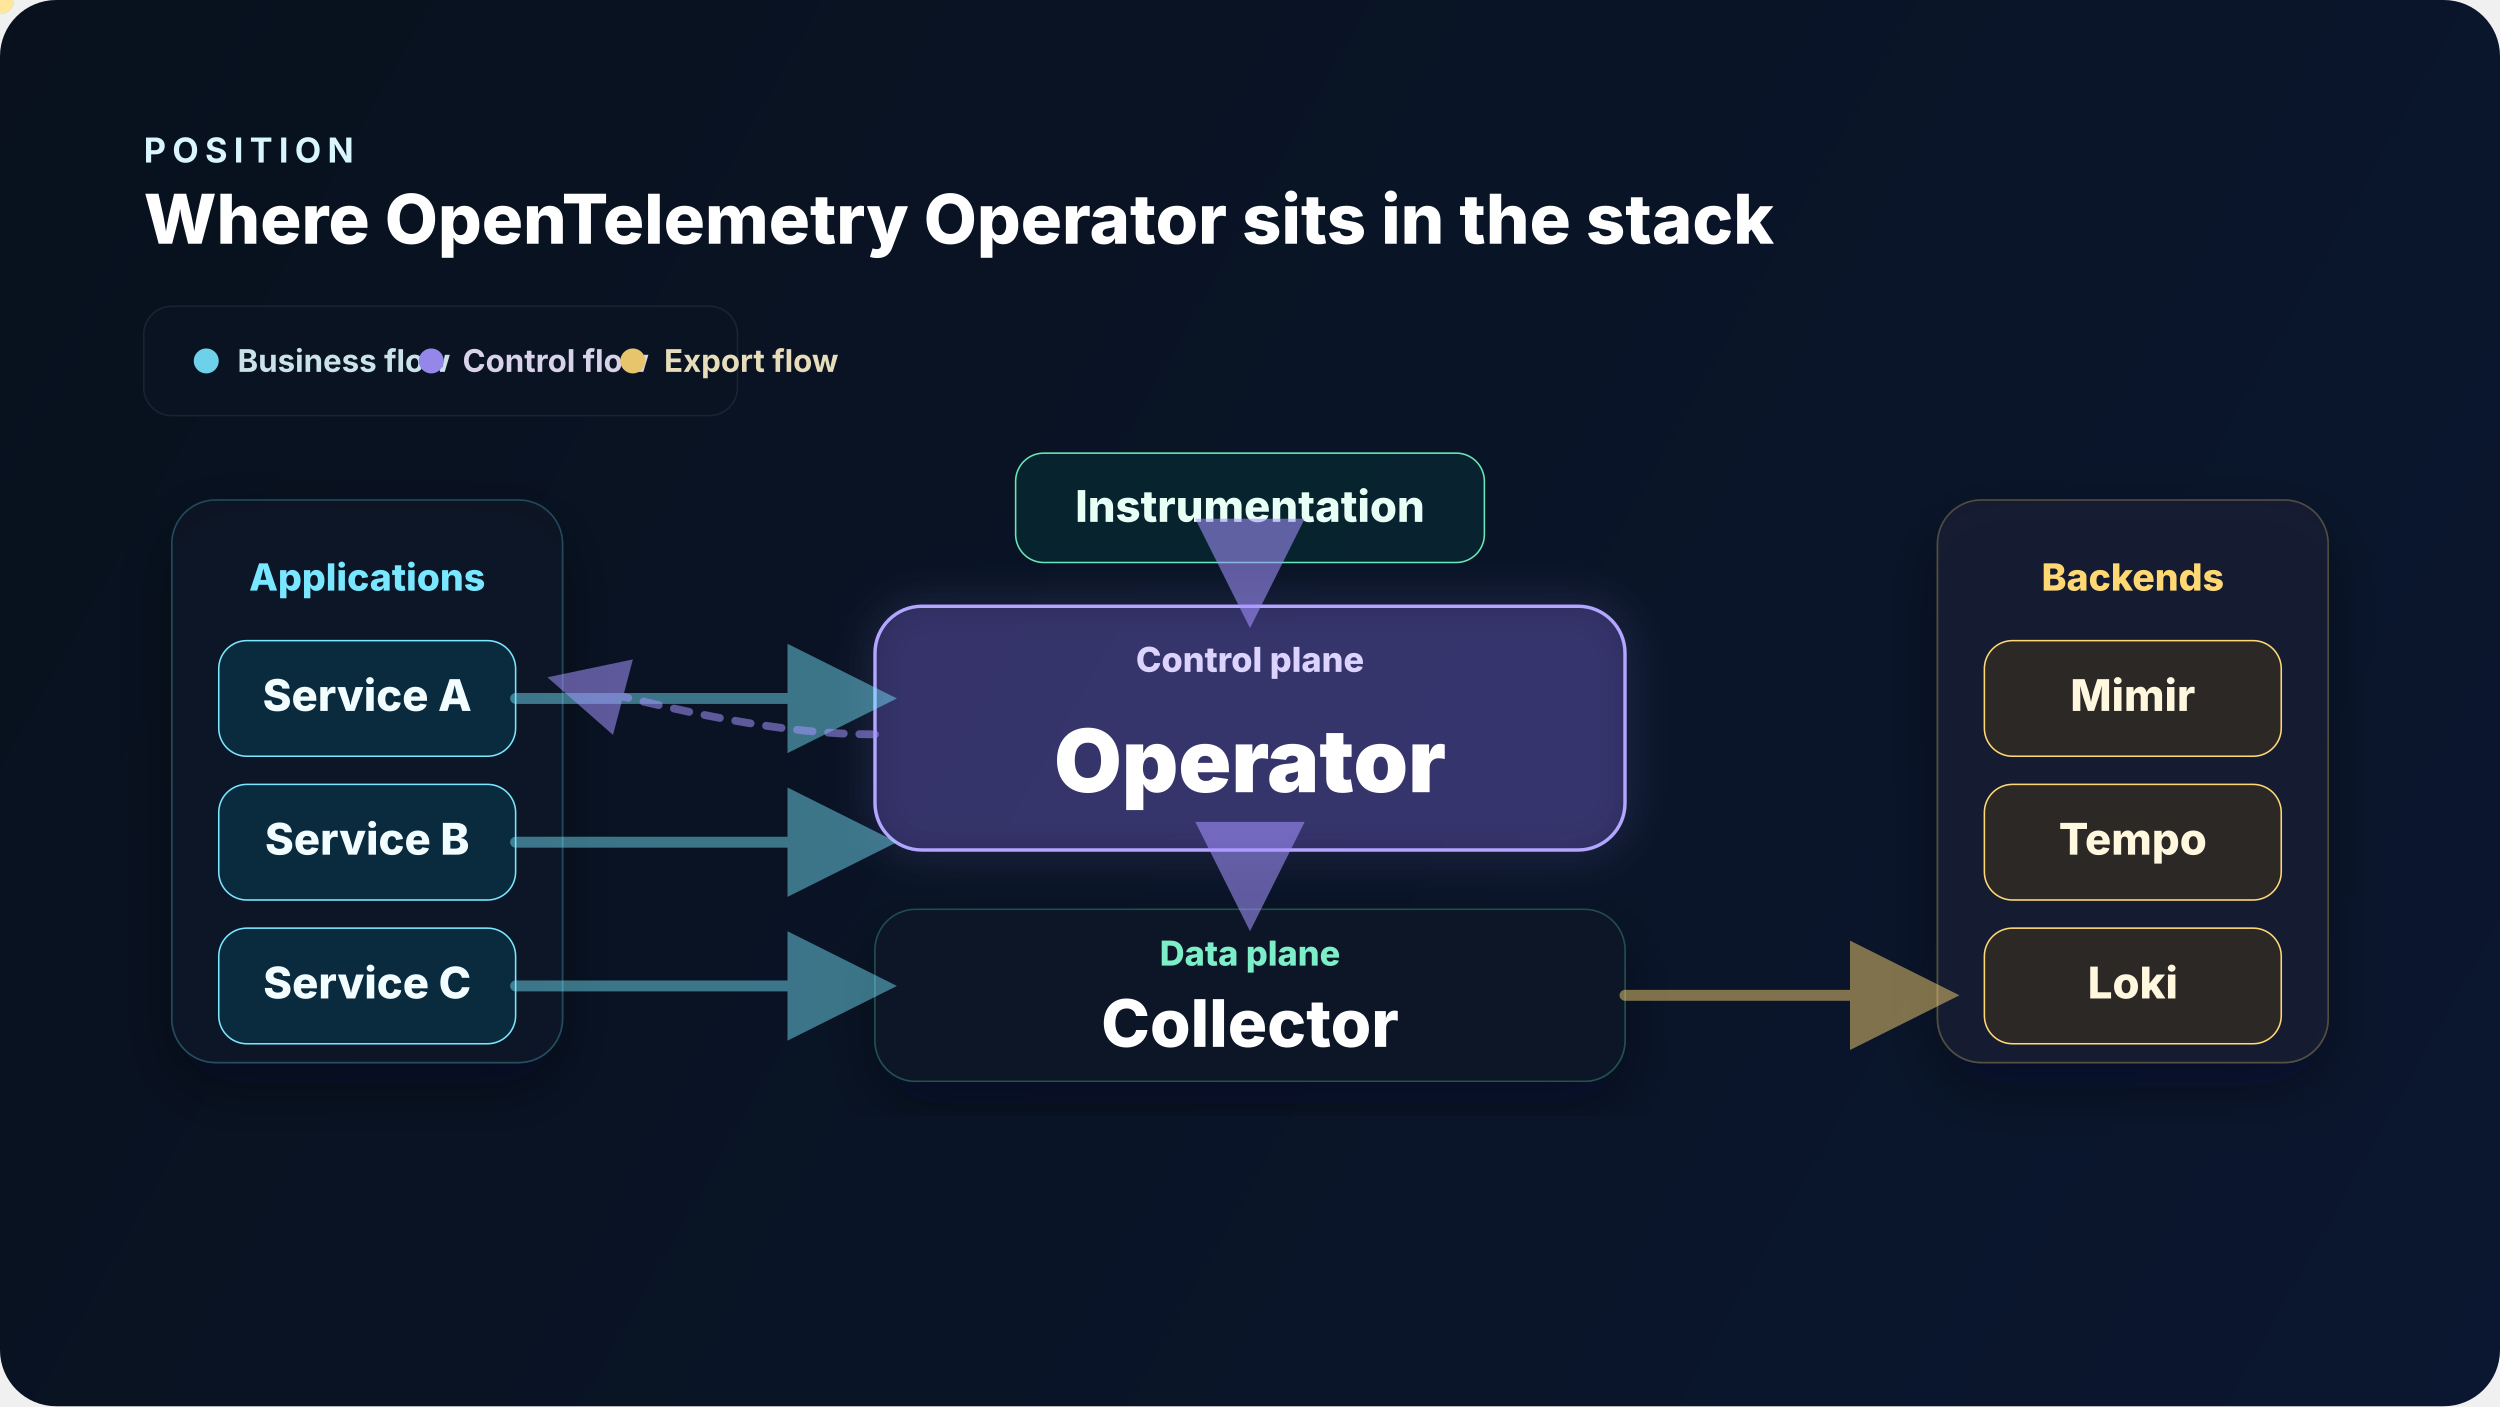
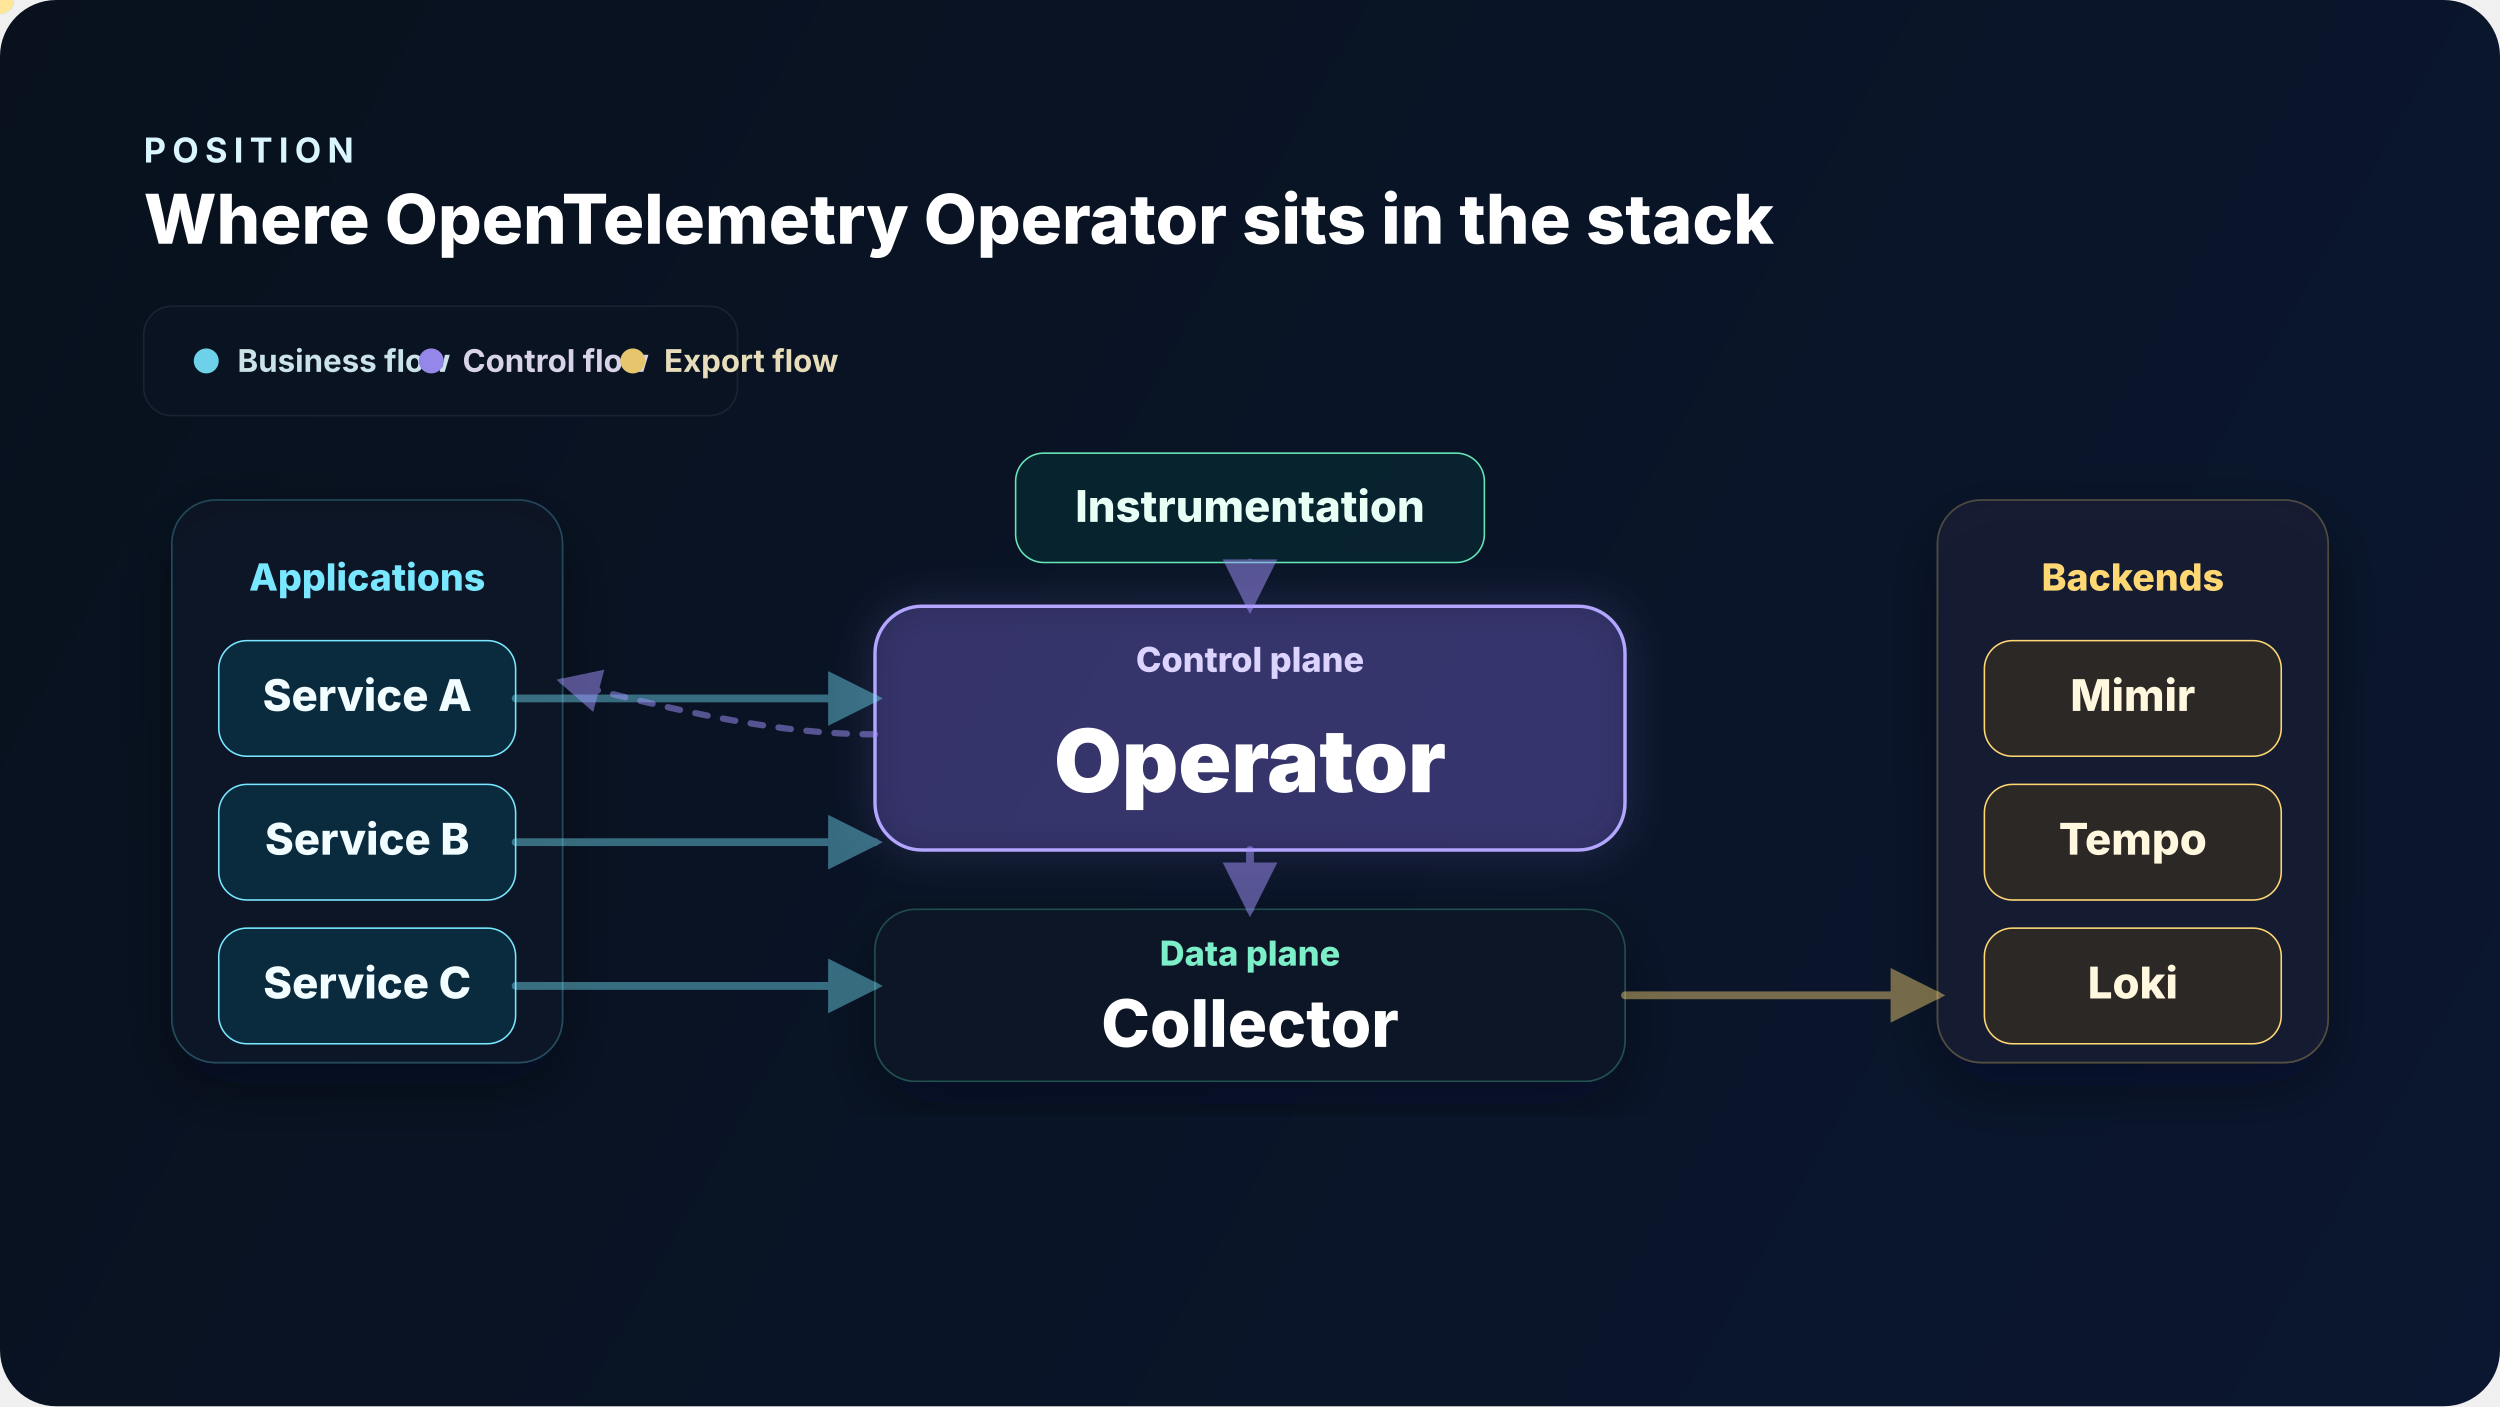
<svg xmlns="http://www.w3.org/2000/svg" width="1600" height="900" viewBox="0 0 1600 900" fill="none">
  <defs>
    <linearGradient id="bg" x1="0" y1="0" x2="1600" y2="900" gradientUnits="userSpaceOnUse">
      <stop offset="0" stop-color="#08111D" />
      <stop offset="1" stop-color="#0B1730" />
    </linearGradient>
    <filter id="shadow" x="-20%" y="-20%" width="140%" height="140%">
      <feDropShadow dx="0" dy="16" stdDeviation="20" flood-color="#000814" flood-opacity="0.42" />
    </filter>
    <filter id="glow" x="-50%" y="-50%" width="200%" height="200%">
      <feDropShadow dx="0" dy="0" stdDeviation="14" flood-color="#A493FF" flood-opacity="0.34" />
    </filter>
-     <marker id="arrowBlue" markerWidth="10" markerHeight="10" refX="8" refY="5" orient="auto">
-       <path d="M0 0L10 5L0 10Z" fill="#78E7FF" />
+     <marker id="arrowBlue" markerWidth="7" markerHeight="7" refX="6" refY="3.5" orient="auto">
+       <path d="M0 0L7 3.5L0 7Z" fill="#78E7FF" />
    </marker>
-     <marker id="arrowPurple" markerWidth="10" markerHeight="10" refX="8" refY="5" orient="auto">
-       <path d="M0 0L10 5L0 10Z" fill="#A493FF" />
+     <marker id="arrowPurple" markerWidth="7" markerHeight="7" refX="6" refY="3.5" orient="auto">
+       <path d="M0 0L7 3.5L0 7Z" fill="#A493FF" />
    </marker>
-     <marker id="arrowAmber" markerWidth="10" markerHeight="10" refX="8" refY="5" orient="auto">
-       <path d="M0 0L10 5L0 10Z" fill="#FFD874" />
+     <marker id="arrowAmber" markerWidth="7" markerHeight="7" refX="6" refY="3.5" orient="auto">
+       <path d="M0 0L7 3.5L0 7Z" fill="#FFD874" />
    </marker>
  </defs>
  <rect width="1600" height="900" rx="36" fill="url(#bg)" />
  <text x="92" y="104" fill="#D9F6FF" font-size="22" font-family="Inter, Arial, sans-serif" font-weight="700" letter-spacing="4">POSITION</text>
  <text x="92" y="156" fill="#FFFFFF" font-size="44" font-family="Inter, Arial, sans-serif" font-weight="820">Where OpenTelemetry Operator sits in the stack</text>
  <g opacity="0.9">
    <rect x="92" y="196" width="380" height="70" rx="18" fill="rgba(11,20,34,0.88)" stroke="rgba(255,255,255,0.08)" />
    <circle cx="132" cy="231" r="8" fill="#78E7FF" />
    <text x="152" y="238" fill="#DFF9FF" font-size="20" font-family="Inter, Arial, sans-serif" font-weight="700">Business flow</text>
    <circle cx="276" cy="231" r="8" fill="#A493FF" />
    <text x="296" y="238" fill="#EEE8FF" font-size="20" font-family="Inter, Arial, sans-serif" font-weight="700">Control flow</text>
    <circle cx="405" cy="231" r="8" fill="#FFD874" />
    <text x="425" y="238" fill="#FFF3CC" font-size="20" font-family="Inter, Arial, sans-serif" font-weight="700">Export flow</text>
  </g>
  <rect x="110" y="320" width="250" height="360" rx="28" fill="rgba(10,24,40,0.92)" stroke="rgba(120,231,255,0.24)" filter="url(#shadow)" />
  <text x="235" y="378" fill="#78E7FF" font-size="24" font-family="Inter, Arial, sans-serif" font-weight="780" text-anchor="middle">Applications</text>
  <rect x="140" y="410" width="190" height="74" rx="18" fill="rgba(8,61,86,0.52)" stroke="#78E7FF" />
  <text x="235" y="455" fill="#F1FDFF" font-size="28" font-family="Inter, Arial, sans-serif" font-weight="820" text-anchor="middle">Service A</text>
  <rect x="140" y="502" width="190" height="74" rx="18" fill="rgba(8,61,86,0.52)" stroke="#78E7FF" />
  <text x="235" y="547" fill="#F1FDFF" font-size="28" font-family="Inter, Arial, sans-serif" font-weight="820" text-anchor="middle">Service B</text>
  <rect x="140" y="594" width="190" height="74" rx="18" fill="rgba(8,61,86,0.52)" stroke="#78E7FF" />
  <text x="235" y="639" fill="#F1FDFF" font-size="28" font-family="Inter, Arial, sans-serif" font-weight="820" text-anchor="middle">Service C</text>
  <rect x="650" y="290" width="300" height="70" rx="18" fill="rgba(7,77,69,0.28)" stroke="#67E7B7" />
  <text x="800" y="334" fill="#E8FFF5" font-size="28" font-family="Inter, Arial, sans-serif" font-weight="820" text-anchor="middle">Instrumentation</text>
  <g filter="url(#glow)">
    <rect x="560" y="388" width="480" height="156" rx="30" fill="rgba(88,69,170,0.38)" stroke="#B4A6FF" stroke-width="2.2" />
  </g>
  <text x="800" y="430" fill="#DCD4FF" font-size="22" font-family="Inter, Arial, sans-serif" font-weight="760" text-anchor="middle">Control plane</text>
  <text x="800" y="507" fill="#FFFFFF" font-size="56" font-family="Inter, Arial, sans-serif" font-weight="860" text-anchor="middle">Operator</text>
  <rect x="560" y="582" width="480" height="110" rx="26" fill="rgba(10,22,38,0.94)" stroke="rgba(103,231,183,0.26)" filter="url(#shadow)" />
  <text x="800" y="618" fill="#7DEFC8" font-size="22" font-family="Inter, Arial, sans-serif" font-weight="760" text-anchor="middle">Data plane</text>
  <text x="800" y="670" fill="#FFFFFF" font-size="42" font-family="Inter, Arial, sans-serif" font-weight="840" text-anchor="middle">Collector</text>
  <rect x="1240" y="320" width="250" height="360" rx="28" fill="rgba(24,31,50,0.94)" stroke="rgba(255,216,116,0.26)" filter="url(#shadow)" />
  <text x="1365" y="378" fill="#FFD874" font-size="24" font-family="Inter, Arial, sans-serif" font-weight="780" text-anchor="middle">Backends</text>
  <rect x="1270" y="410" width="190" height="74" rx="18" fill="rgba(88,67,15,0.34)" stroke="#FFD874" />
  <text x="1365" y="455" fill="#FFF8DE" font-size="28" font-family="Inter, Arial, sans-serif" font-weight="820" text-anchor="middle">Mimir</text>
  <rect x="1270" y="502" width="190" height="74" rx="18" fill="rgba(88,67,15,0.34)" stroke="#FFD874" />
  <text x="1365" y="547" fill="#FFF8DE" font-size="28" font-family="Inter, Arial, sans-serif" font-weight="820" text-anchor="middle">Tempo</text>
  <rect x="1270" y="594" width="190" height="74" rx="18" fill="rgba(88,67,15,0.34)" stroke="#FFD874" />
  <text x="1365" y="639" fill="#FFF8DE" font-size="28" font-family="Inter, Arial, sans-serif" font-weight="820" text-anchor="middle">Loki</text>
-   <path d="M330 447H560" stroke="#78E7FF" stroke-width="7" stroke-linecap="round" marker-end="url(#arrowBlue)" opacity="0.46" />
-   <path d="M330 539H560" stroke="#78E7FF" stroke-width="7" stroke-linecap="round" marker-end="url(#arrowBlue)" opacity="0.46" />
-   <path d="M330 631H560" stroke="#78E7FF" stroke-width="7" stroke-linecap="round" marker-end="url(#arrowBlue)" opacity="0.46" />
-   <path d="M800 360V388" stroke="#A493FF" stroke-width="7" stroke-linecap="round" marker-end="url(#arrowPurple)" opacity="0.56" />
-   <path d="M800 544V582" stroke="#A493FF" stroke-width="7" stroke-linecap="round" marker-end="url(#arrowPurple)" opacity="0.56" />
-   <path d="M560 470C500 470 436 456 360 436" stroke="#A493FF" stroke-width="5" stroke-dasharray="10 10" stroke-linecap="round" marker-end="url(#arrowPurple)" opacity="0.54" />
-   <path d="M1040 637H1240" stroke="#FFD874" stroke-width="7" stroke-linecap="round" marker-end="url(#arrowAmber)" opacity="0.48" />
+   <path d="M330 447H560" stroke="#78E7FF" stroke-width="5" stroke-linecap="round" marker-end="url(#arrowBlue)" opacity="0.42" />
+   <path d="M330 539H560" stroke="#78E7FF" stroke-width="5" stroke-linecap="round" marker-end="url(#arrowBlue)" opacity="0.42" />
+   <path d="M330 631H560" stroke="#78E7FF" stroke-width="5" stroke-linecap="round" marker-end="url(#arrowBlue)" opacity="0.42" />
+   <path d="M800 360V388" stroke="#A493FF" stroke-width="5" stroke-linecap="round" marker-end="url(#arrowPurple)" opacity="0.5" />
+   <path d="M800 544V582" stroke="#A493FF" stroke-width="5" stroke-linecap="round" marker-end="url(#arrowPurple)" opacity="0.5" />
+   <path d="M560 470C500 470 436 456 360 436" stroke="#A493FF" stroke-width="4" stroke-dasharray="8 10" stroke-linecap="round" marker-end="url(#arrowPurple)" opacity="0.5" />
+   <path d="M1040 637H1240" stroke="#FFD874" stroke-width="5" stroke-linecap="round" marker-end="url(#arrowAmber)" opacity="0.44" />
  <circle r="9" fill="#90EEFF">
    <animateMotion dur="3.1s" repeatCount="indefinite" path="M330 447H560" />
  </circle>
  <circle r="9" fill="#90EEFF" opacity="0.62">
    <animateMotion dur="3.1s" begin="1.0s" repeatCount="indefinite" path="M330 447H560" />
  </circle>
  <circle r="9" fill="#90EEFF">
    <animateMotion dur="3.5s" repeatCount="indefinite" path="M330 539H560" />
  </circle>
  <circle r="9" fill="#90EEFF" opacity="0.62">
    <animateMotion dur="3.5s" begin="1.1s" repeatCount="indefinite" path="M330 539H560" />
  </circle>
  <circle r="9" fill="#90EEFF">
    <animateMotion dur="3.9s" repeatCount="indefinite" path="M330 631H560" />
  </circle>
  <circle r="9" fill="#90EEFF" opacity="0.62">
    <animateMotion dur="3.9s" begin="1.2s" repeatCount="indefinite" path="M330 631H560" />
  </circle>
  <circle r="8" fill="#C7BCFF">
    <animateMotion dur="2.7s" repeatCount="indefinite" path="M800 360V388" />
  </circle>
  <circle r="8" fill="#C7BCFF">
    <animateMotion dur="3.0s" repeatCount="indefinite" path="M800 544V582" />
  </circle>
  <circle r="8" fill="#C7BCFF" opacity="0.78">
    <animateMotion dur="4.0s" repeatCount="indefinite" path="M560 470C500 470 436 456 360 436" />
  </circle>
  <circle r="9" fill="#FFE69A">
    <animateMotion dur="4.2s" repeatCount="indefinite" path="M1040 637H1240" />
  </circle>
  <circle r="9" fill="#FFE69A" opacity="0.6">
    <animateMotion dur="4.2s" begin="1.6s" repeatCount="indefinite" path="M1040 637H1240" />
  </circle>
</svg>
